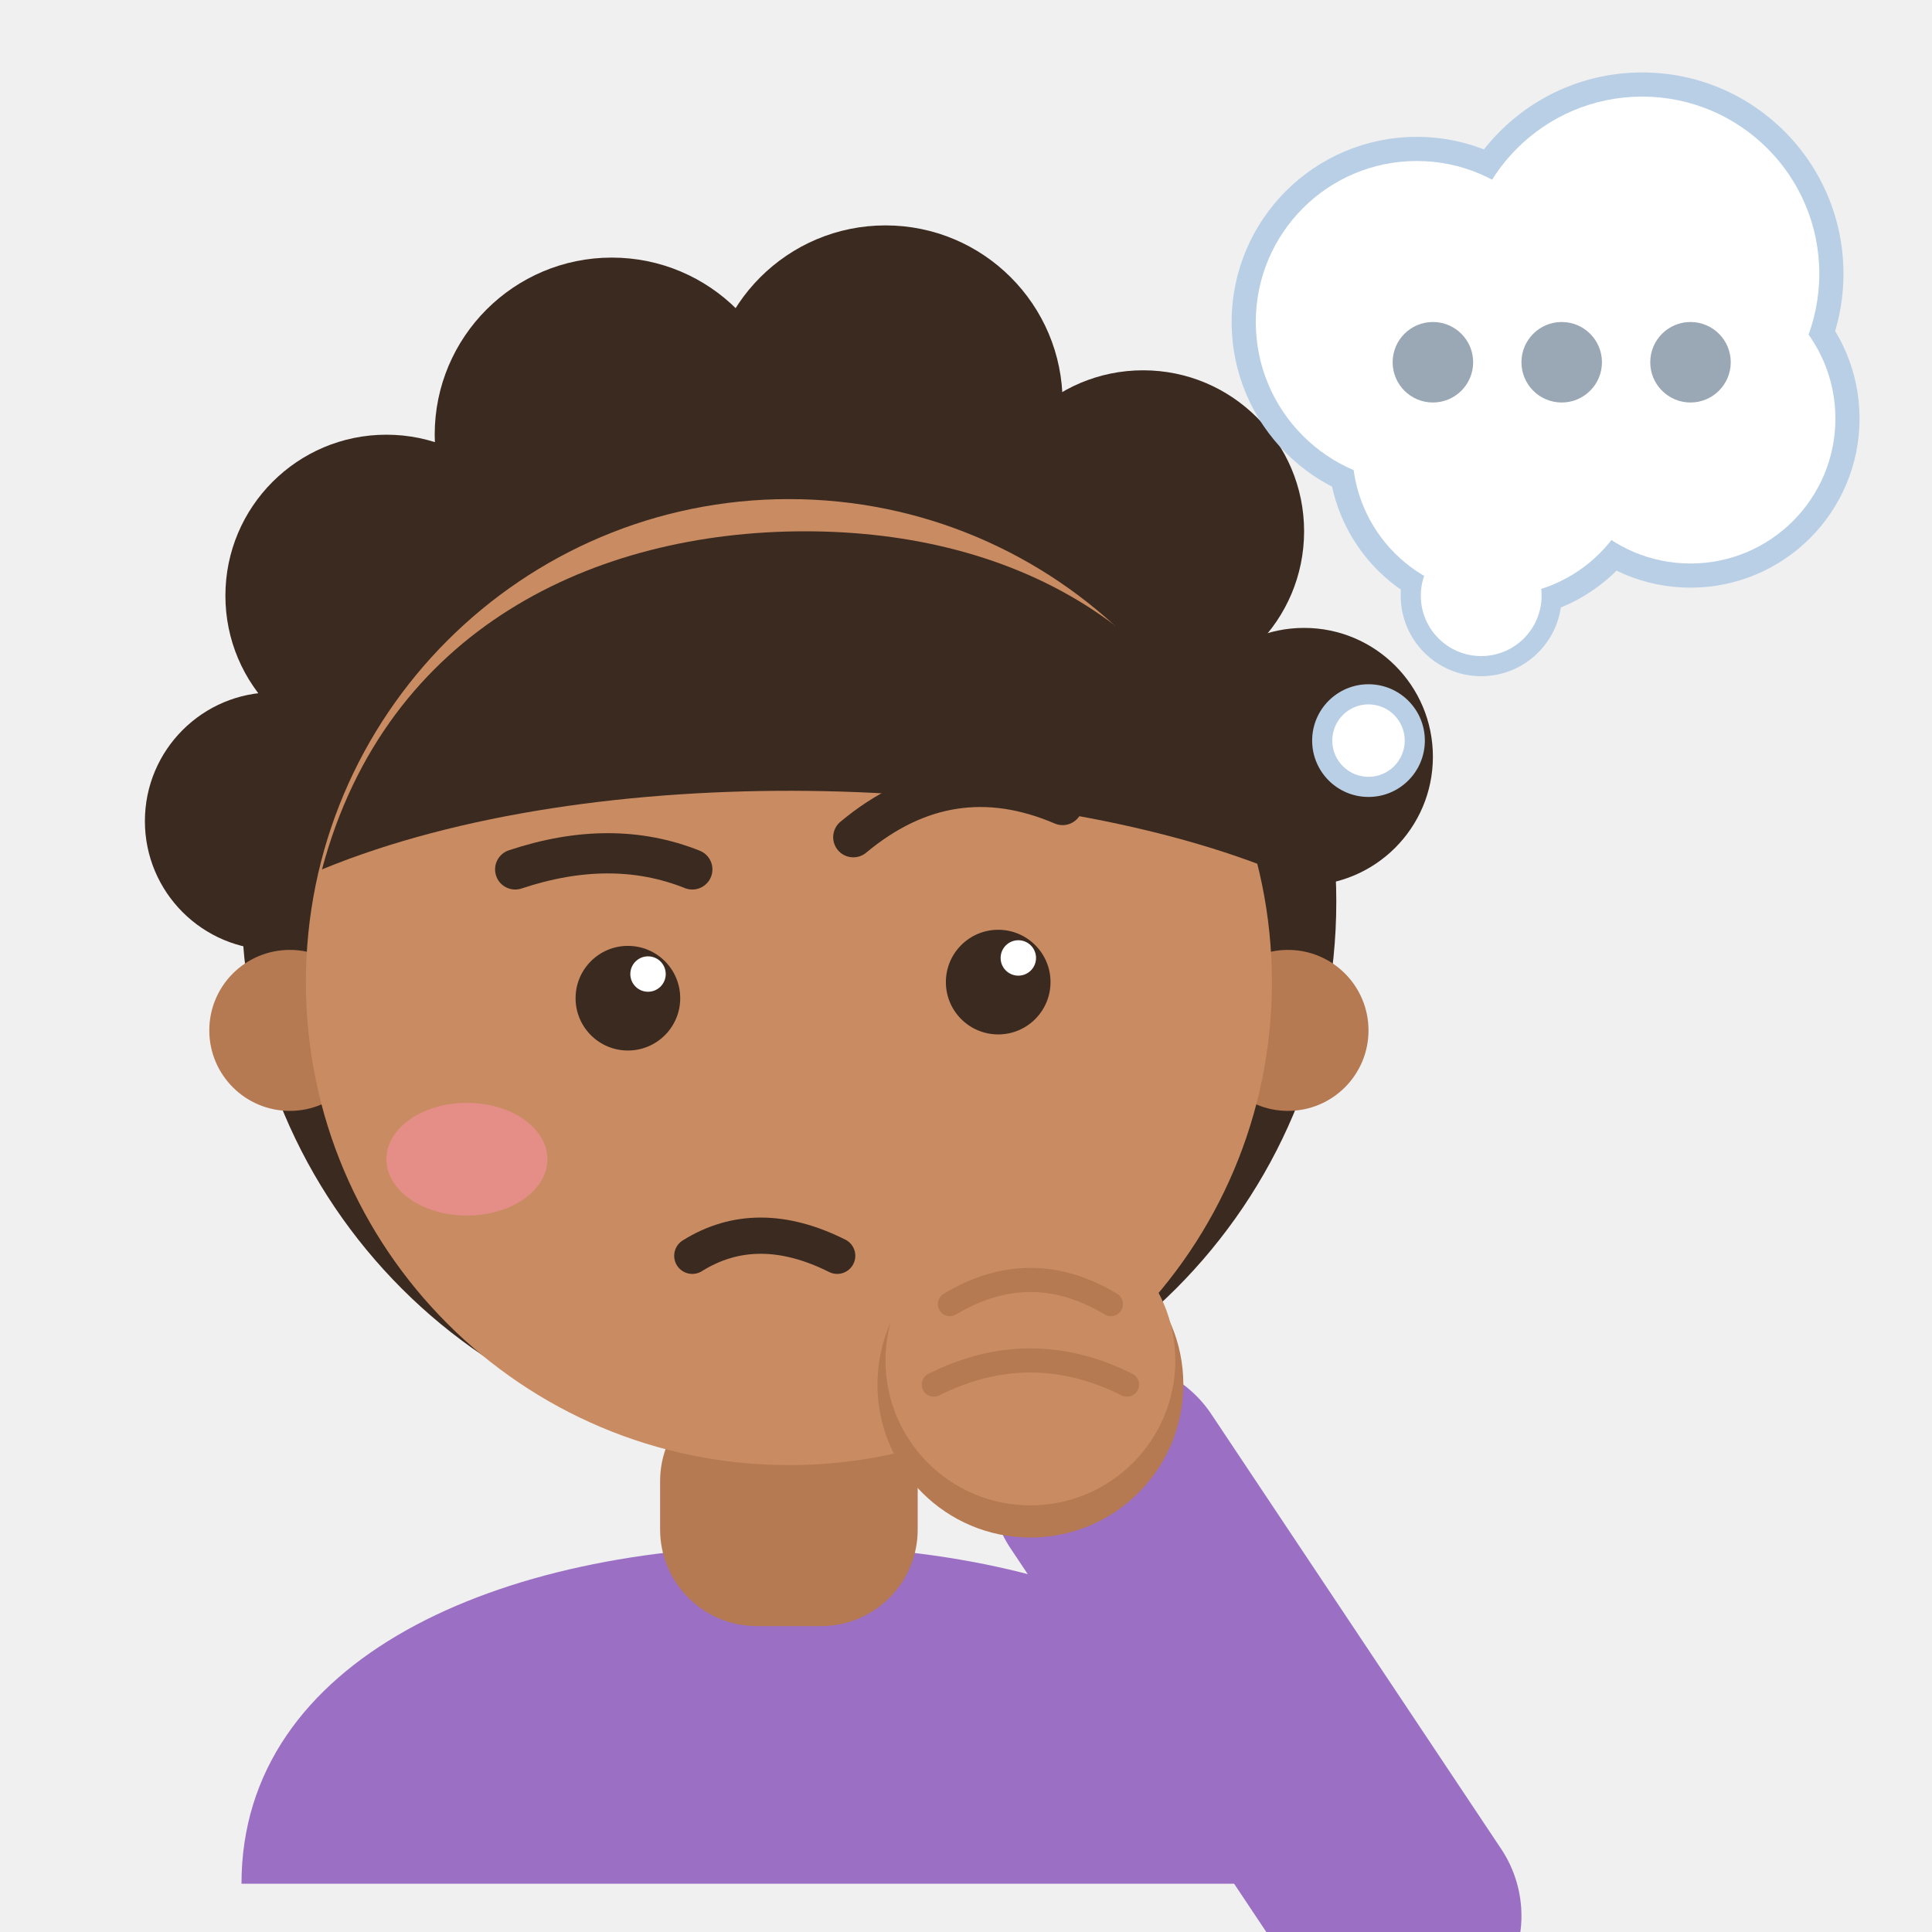
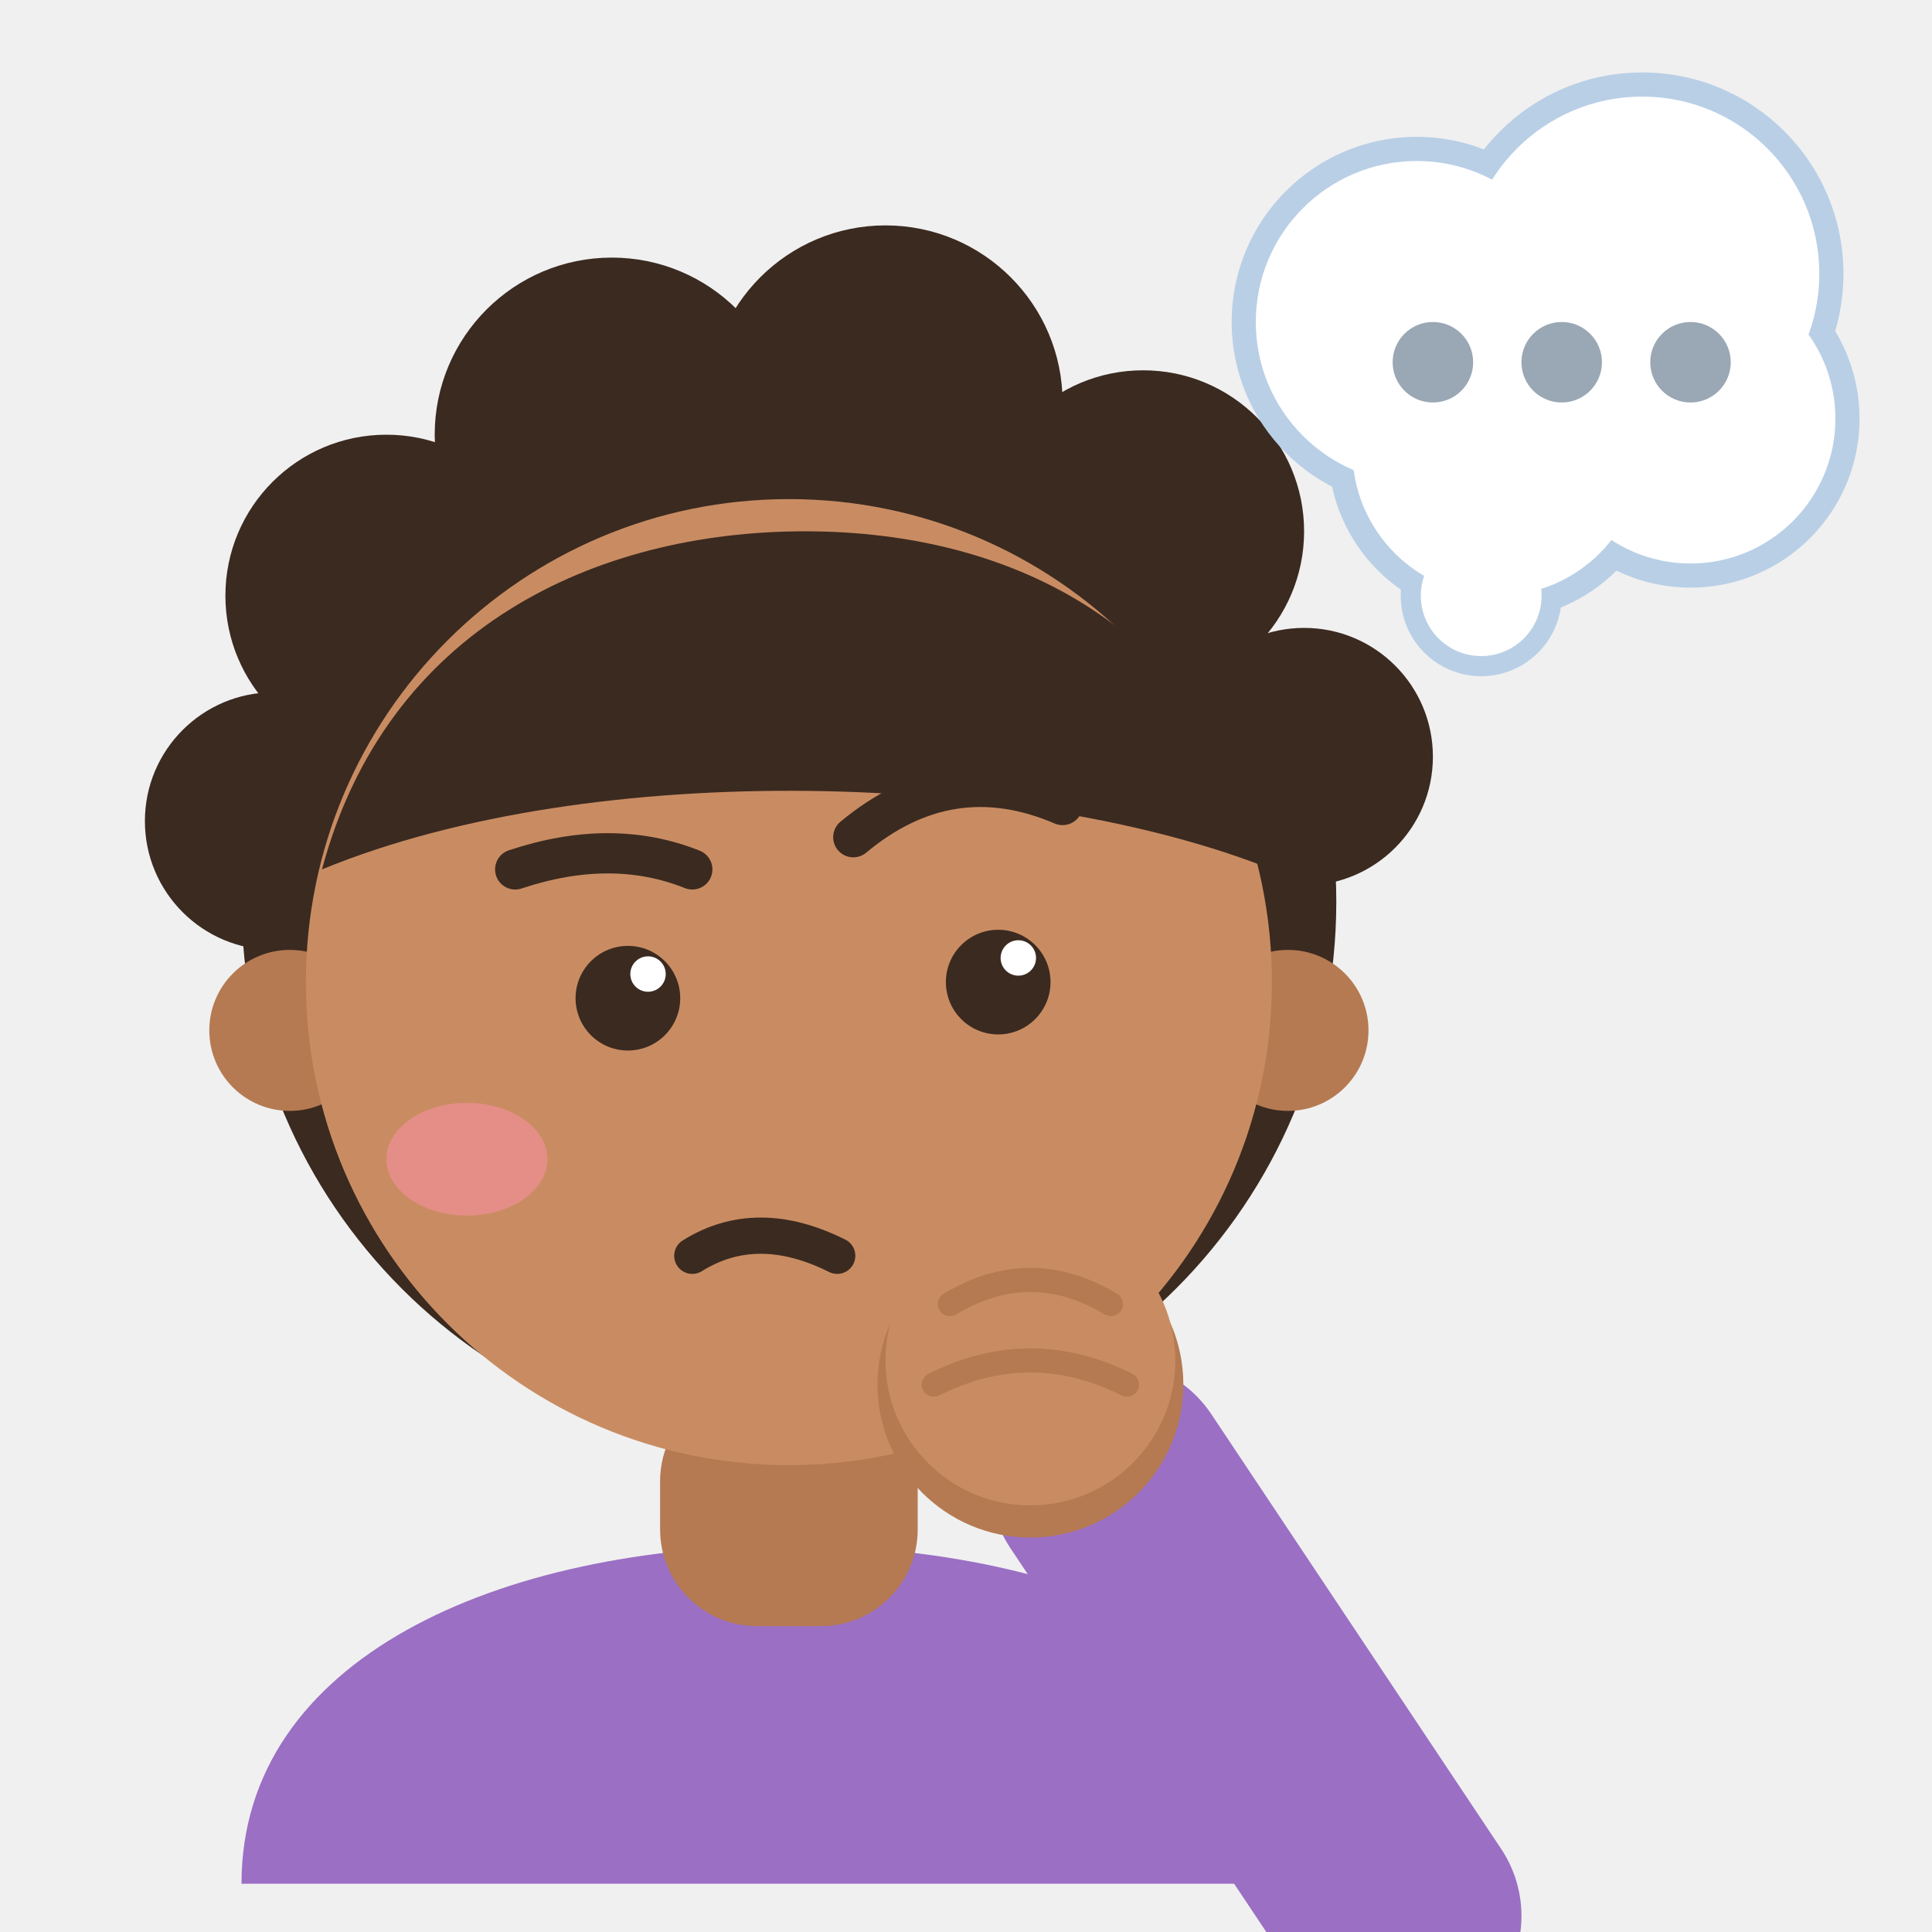
<svg xmlns="http://www.w3.org/2000/svg" viewBox="0 0 240 240">
  <g transform="translate(-22 12)">
    <path d="M52 222C52 194 84 180 120 180s68 14 68 42z" fill="#9b6fc4" />
    <rect x="104" y="160" width="32" height="30" rx="12" fill="#b57a52" />
    <g fill="#3b2a20">
      <circle cx="120" cy="100" r="68" />
      <circle cx="70" cy="62" r="20" />
      <circle cx="98" cy="42" r="22" />
      <circle cx="132" cy="38" r="22" />
      <circle cx="164" cy="54" r="20" />
      <circle cx="184" cy="82" r="16" />
      <circle cx="56" cy="90" r="16" />
    </g>
    <circle cx="58" cy="116" r="10" fill="#b57a52" />
    <circle cx="182" cy="116" r="10" fill="#b57a52" />
    <circle cx="120" cy="110" r="60" fill="#c98c62" />
    <path d="M62 96C70 66 96 54 122 54s50 12 58 42C150 84 96 82 62 96z" fill="#3b2a20" />
    <path d="M128 92q12-10 26-4" fill="none" stroke="#3b2a20" stroke-width="5" stroke-linecap="round" />
    <path d="M86 96q12-4 22 0" fill="none" stroke="#3b2a20" stroke-width="5" stroke-linecap="round" />
    <circle cx="100" cy="112" r="6.5" fill="#3b2a20" />
    <circle cx="146" cy="110" r="6.5" fill="#3b2a20" />
    <circle cx="102.5" cy="109" r="2.2" fill="#fff" />
    <circle cx="148.5" cy="107" r="2.2" fill="#fff" />
    <path d="M108 144q8-5 18 0" fill="none" stroke="#3b2a20" stroke-width="4.5" stroke-linecap="round" />
    <ellipse cx="80" cy="132" rx="10" ry="7" fill="#ff8fab" opacity=".5" />
    <path d="M196 226L160 172" stroke="#9b6fc4" stroke-width="30" stroke-linecap="round" />
    <circle cx="150" cy="160" r="19" fill="#b57a52" />
    <circle cx="150" cy="157" r="18" fill="#c98c62" />
    <path d="M140 150q10-6 20 0M138 160q12-6 24 0" fill="none" stroke="#b57a52" stroke-width="3" stroke-linecap="round" />
  </g>
  <g fill="#b9cfe6">
-     <circle cx="170" cy="92" r="7" />
    <circle cx="184" cy="74" r="10" />
    <circle cx="176" cy="40" r="23" />
    <circle cx="204" cy="34" r="25" />
    <circle cx="210" cy="52" r="21" />
    <circle cx="186" cy="56" r="21" />
  </g>
  <g fill="#fff">
-     <circle cx="170" cy="92" r="4.5" />
    <circle cx="184" cy="74" r="7.5" />
    <circle cx="176" cy="40" r="20" />
    <circle cx="204" cy="34" r="22" />
    <circle cx="210" cy="52" r="18" />
    <circle cx="186" cy="56" r="18" />
  </g>
  <g fill="#9aa7b4">
    <circle cx="178" cy="45" r="5" />
    <circle cx="194" cy="45" r="5" />
    <circle cx="210" cy="45" r="5" />
  </g>
</svg>
